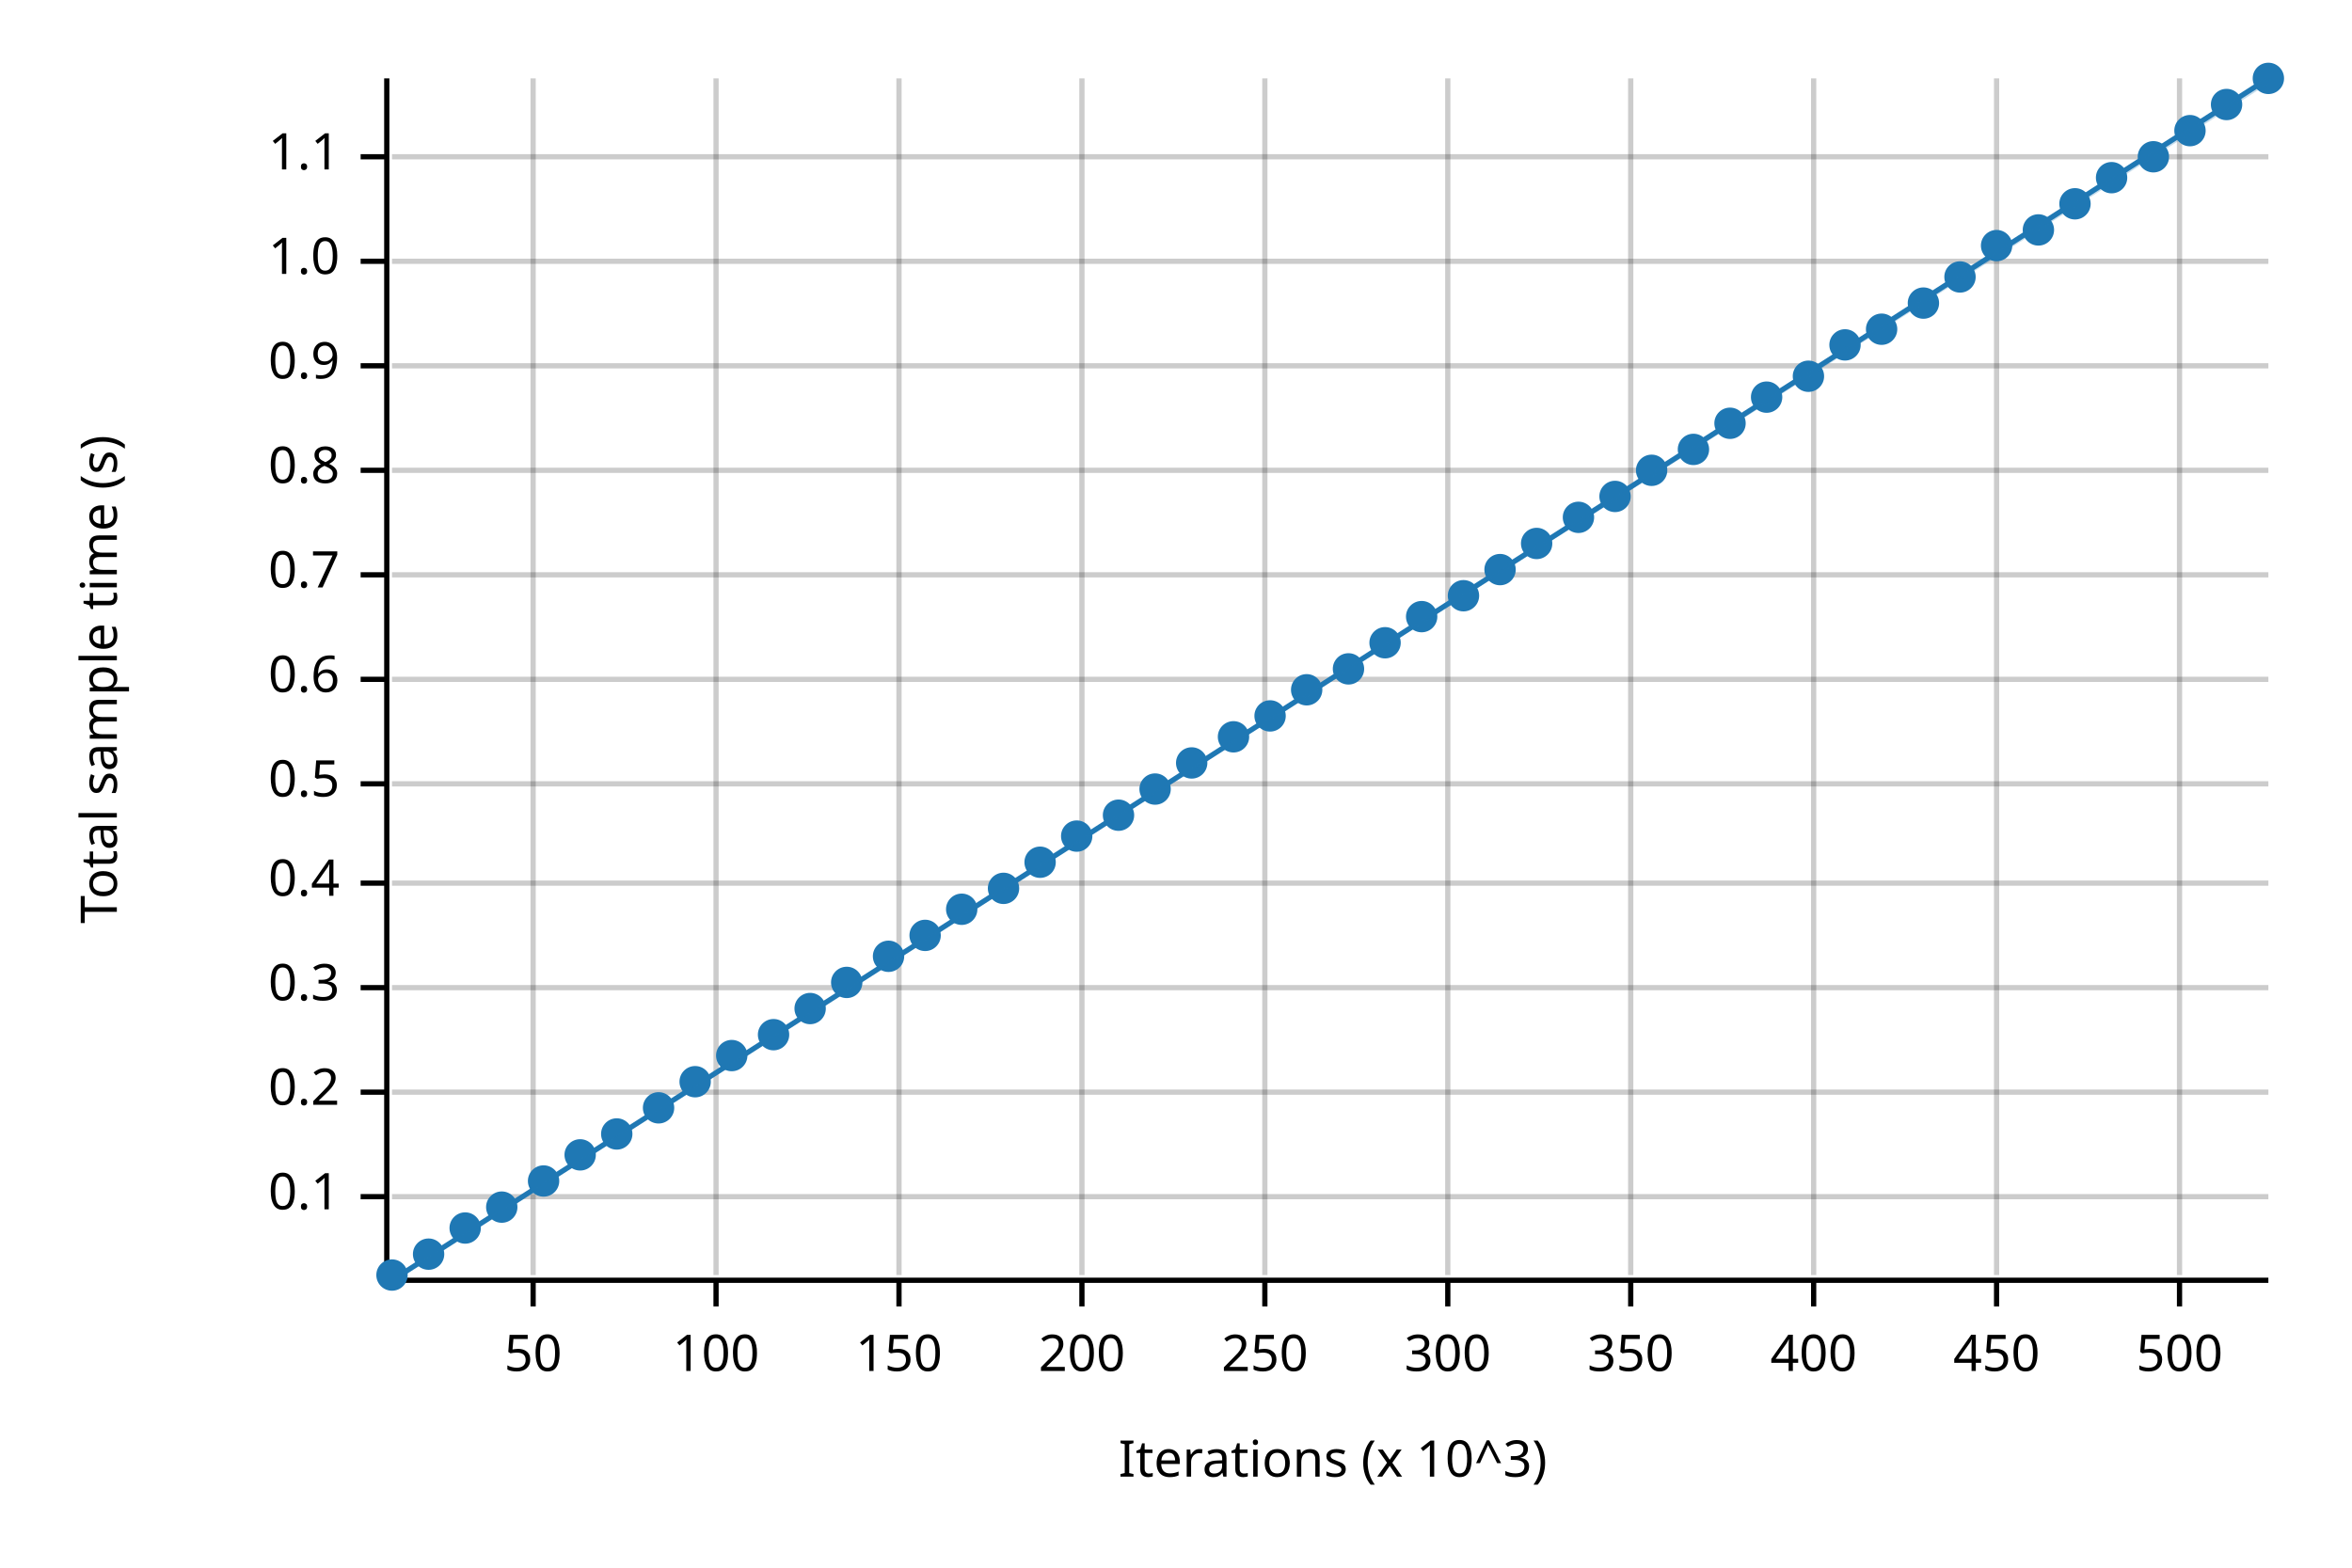
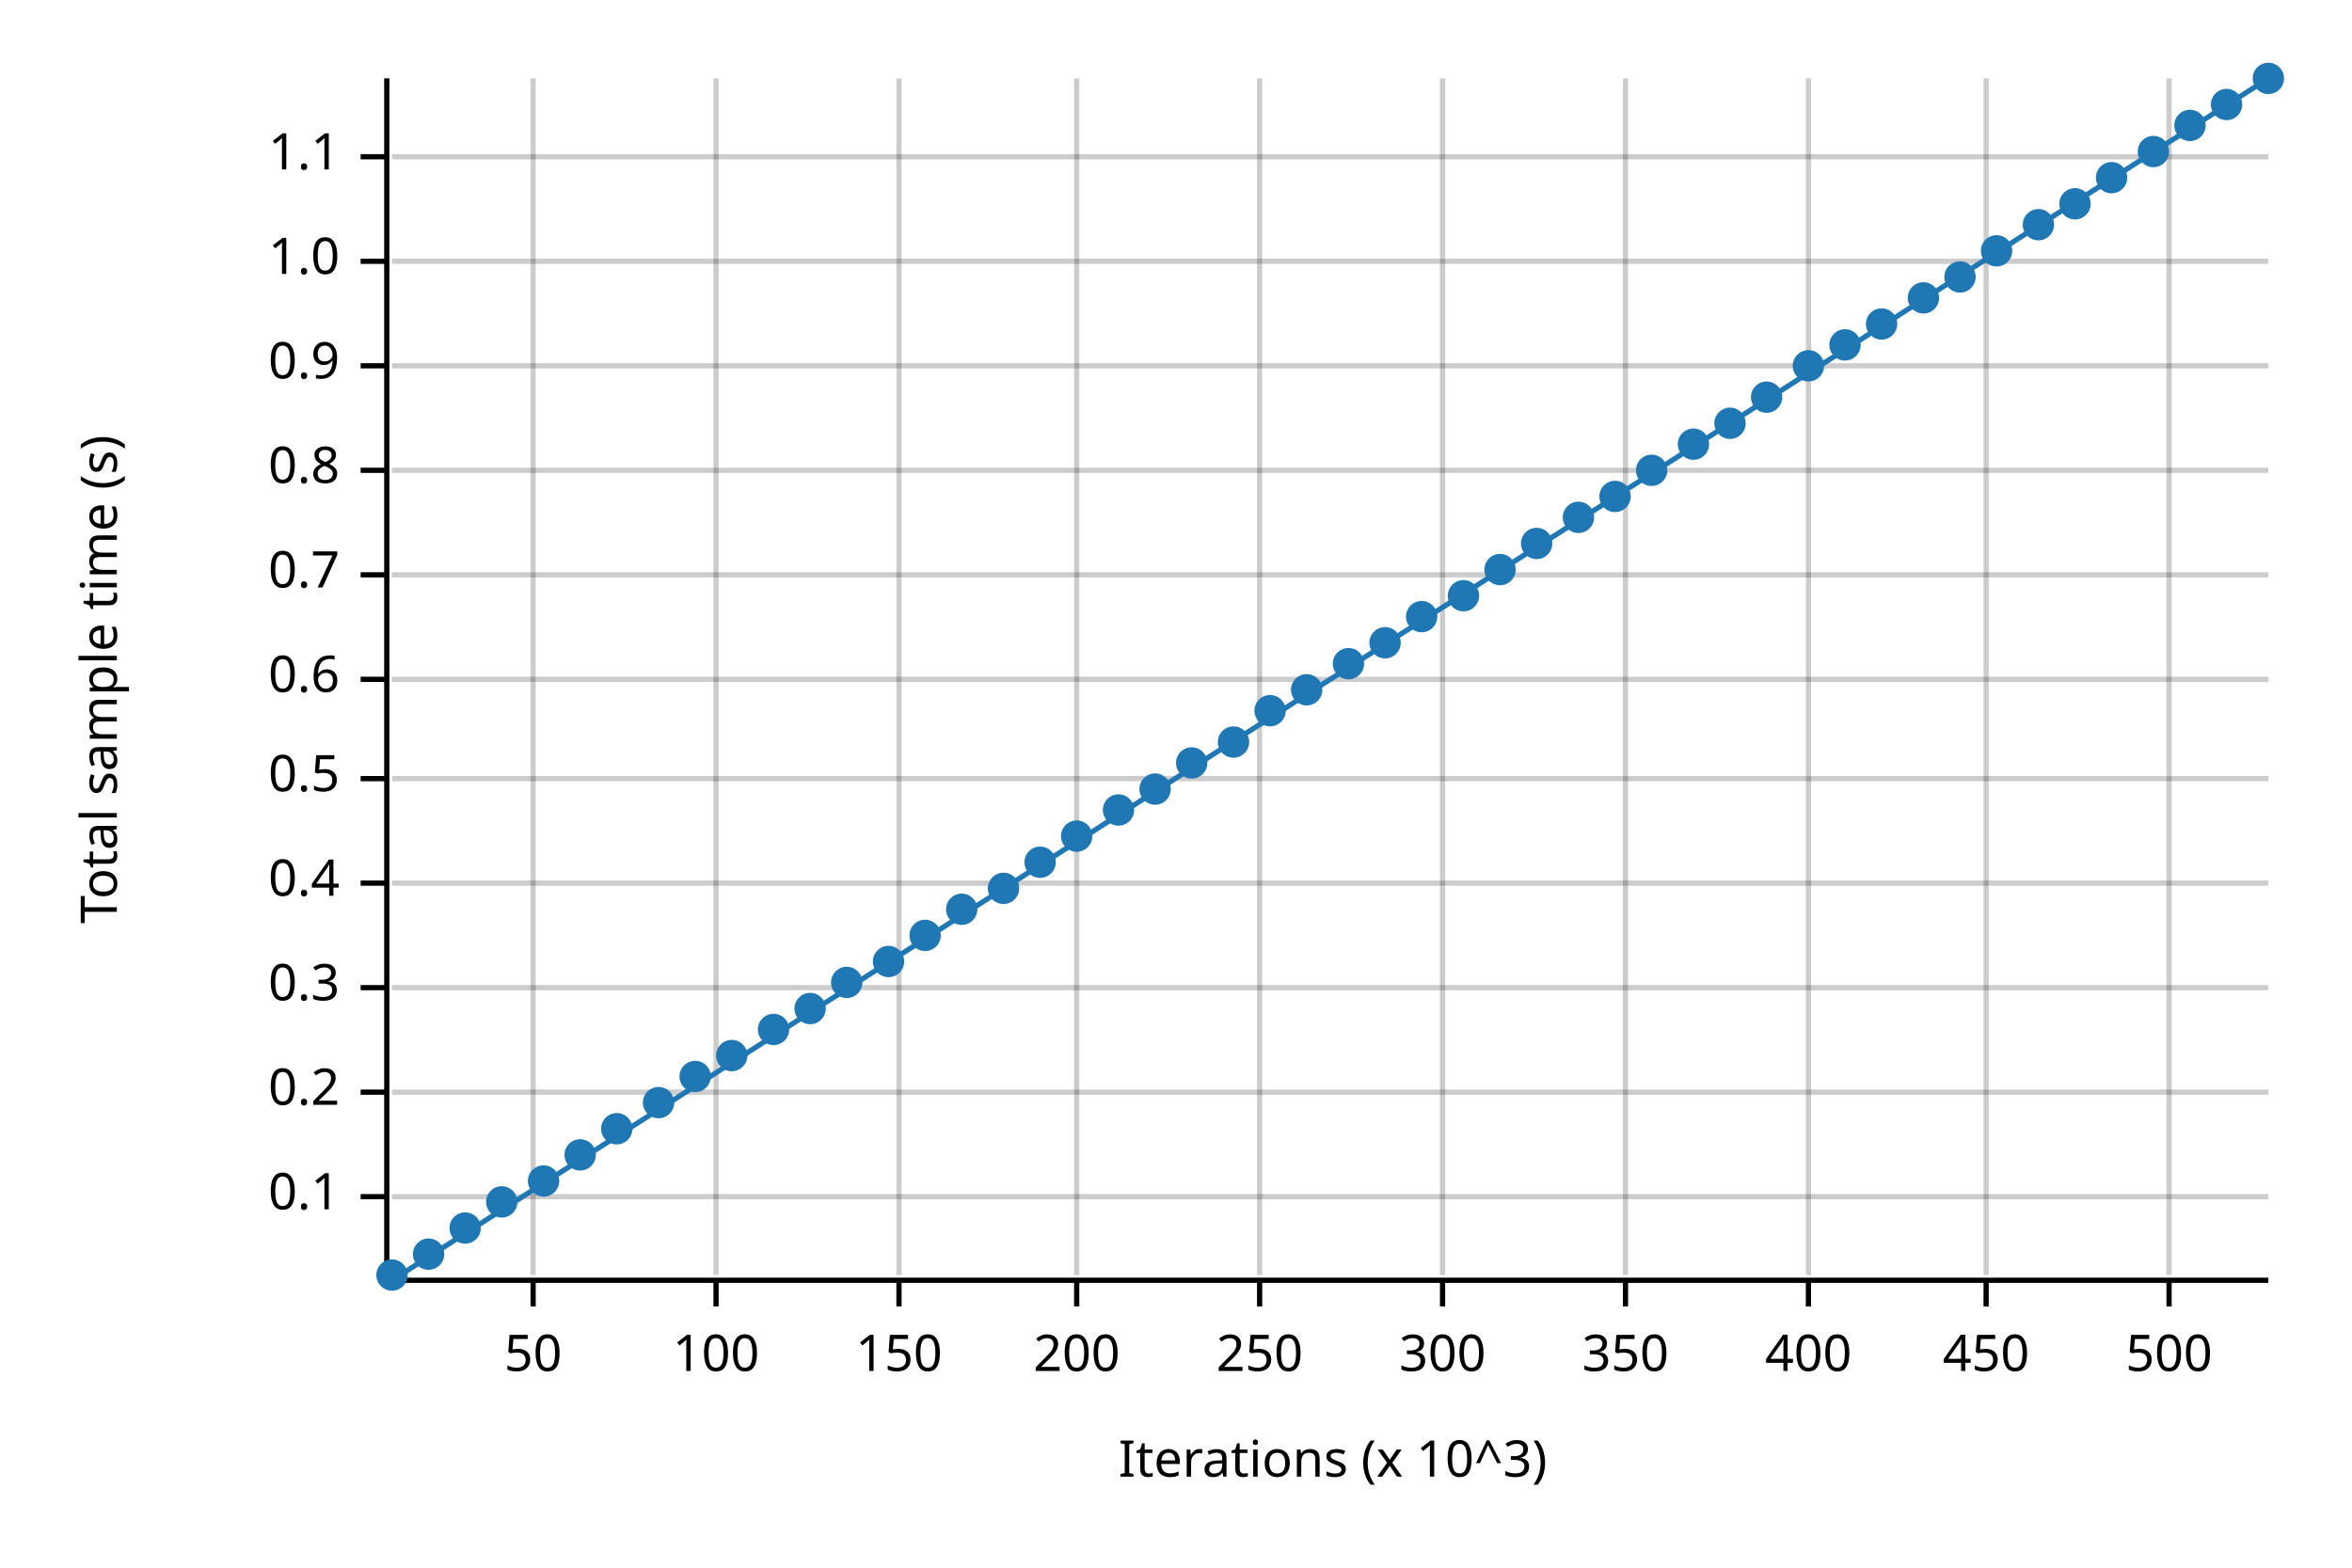
<svg xmlns="http://www.w3.org/2000/svg" width="450" height="300" viewBox="0 0 450 300">
  <text x="15" y="130" dy="0.76em" text-anchor="middle" font-family="sans-serif" font-size="9.677" opacity="1" fill="#000000" transform="rotate(270, 15, 130)">
Total sample time (s)
</text>
  <text x="255" y="285" dy="-0.5ex" text-anchor="middle" font-family="sans-serif" font-size="9.677" opacity="1" fill="#000000">
Iterations (x 10^3)
</text>
  <line opacity="0.2" stroke="#000000" stroke-width="1" x1="102" y1="244" x2="102" y2="15" />
  <line opacity="0.2" stroke="#000000" stroke-width="1" x1="137" y1="244" x2="137" y2="15" />
  <line opacity="0.2" stroke="#000000" stroke-width="1" x1="172" y1="244" x2="172" y2="15" />
-   <line opacity="0.2" stroke="#000000" stroke-width="1" x1="207" y1="244" x2="207" y2="15" />
-   <line opacity="0.2" stroke="#000000" stroke-width="1" x1="242" y1="244" x2="242" y2="15" />
-   <line opacity="0.2" stroke="#000000" stroke-width="1" x1="277" y1="244" x2="277" y2="15" />
-   <line opacity="0.2" stroke="#000000" stroke-width="1" x1="312" y1="244" x2="312" y2="15" />
-   <line opacity="0.2" stroke="#000000" stroke-width="1" x1="347" y1="244" x2="347" y2="15" />
-   <line opacity="0.2" stroke="#000000" stroke-width="1" x1="382" y1="244" x2="382" y2="15" />
-   <line opacity="0.2" stroke="#000000" stroke-width="1" x1="417" y1="244" x2="417" y2="15" />
+   <line opacity="0.2" stroke="#000000" stroke-width="1" x1="206" y1="244" x2="206" y2="15" />
+   <line opacity="0.2" stroke="#000000" stroke-width="1" x1="241" y1="244" x2="241" y2="15" />
+   <line opacity="0.2" stroke="#000000" stroke-width="1" x1="276" y1="244" x2="276" y2="15" />
+   <line opacity="0.2" stroke="#000000" stroke-width="1" x1="311" y1="244" x2="311" y2="15" />
+   <line opacity="0.2" stroke="#000000" stroke-width="1" x1="346" y1="244" x2="346" y2="15" />
+   <line opacity="0.2" stroke="#000000" stroke-width="1" x1="380" y1="244" x2="380" y2="15" />
+   <line opacity="0.2" stroke="#000000" stroke-width="1" x1="415" y1="244" x2="415" y2="15" />
  <line opacity="0.2" stroke="#000000" stroke-width="1" x1="75" y1="229" x2="434" y2="229" />
  <line opacity="0.2" stroke="#000000" stroke-width="1" x1="75" y1="209" x2="434" y2="209" />
  <line opacity="0.2" stroke="#000000" stroke-width="1" x1="75" y1="189" x2="434" y2="189" />
  <line opacity="0.2" stroke="#000000" stroke-width="1" x1="75" y1="169" x2="434" y2="169" />
-   <line opacity="0.2" stroke="#000000" stroke-width="1" x1="75" y1="150" x2="434" y2="150" />
+   <line opacity="0.2" stroke="#000000" stroke-width="1" x1="75" y1="149" x2="434" y2="149" />
  <line opacity="0.2" stroke="#000000" stroke-width="1" x1="75" y1="130" x2="434" y2="130" />
  <line opacity="0.2" stroke="#000000" stroke-width="1" x1="75" y1="110" x2="434" y2="110" />
  <line opacity="0.2" stroke="#000000" stroke-width="1" x1="75" y1="90" x2="434" y2="90" />
  <line opacity="0.2" stroke="#000000" stroke-width="1" x1="75" y1="70" x2="434" y2="70" />
  <line opacity="0.2" stroke="#000000" stroke-width="1" x1="75" y1="50" x2="434" y2="50" />
  <line opacity="0.2" stroke="#000000" stroke-width="1" x1="75" y1="30" x2="434" y2="30" />
  <polyline fill="none" opacity="1" stroke="#000000" stroke-width="1" points="74,15 74,244 " />
  <text x="65" y="229" dy="0.5ex" text-anchor="end" font-family="sans-serif" font-size="9.677" opacity="1" fill="#000000">
0.1
</text>
  <polyline fill="none" opacity="1" stroke="#000000" stroke-width="1" points="69,229 74,229 " />
  <text x="65" y="209" dy="0.5ex" text-anchor="end" font-family="sans-serif" font-size="9.677" opacity="1" fill="#000000">
0.2
</text>
  <polyline fill="none" opacity="1" stroke="#000000" stroke-width="1" points="69,209 74,209 " />
  <text x="65" y="189" dy="0.5ex" text-anchor="end" font-family="sans-serif" font-size="9.677" opacity="1" fill="#000000">
0.3
</text>
  <polyline fill="none" opacity="1" stroke="#000000" stroke-width="1" points="69,189 74,189 " />
  <text x="65" y="169" dy="0.5ex" text-anchor="end" font-family="sans-serif" font-size="9.677" opacity="1" fill="#000000">
0.4
</text>
  <polyline fill="none" opacity="1" stroke="#000000" stroke-width="1" points="69,169 74,169 " />
-   <text x="65" y="150" dy="0.5ex" text-anchor="end" font-family="sans-serif" font-size="9.677" opacity="1" fill="#000000">
+   <text x="65" y="149" dy="0.5ex" text-anchor="end" font-family="sans-serif" font-size="9.677" opacity="1" fill="#000000">
0.5
</text>
-   <polyline fill="none" opacity="1" stroke="#000000" stroke-width="1" points="69,150 74,150 " />
+   <polyline fill="none" opacity="1" stroke="#000000" stroke-width="1" points="69,149 74,149 " />
  <text x="65" y="130" dy="0.5ex" text-anchor="end" font-family="sans-serif" font-size="9.677" opacity="1" fill="#000000">
0.6
</text>
  <polyline fill="none" opacity="1" stroke="#000000" stroke-width="1" points="69,130 74,130 " />
  <text x="65" y="110" dy="0.5ex" text-anchor="end" font-family="sans-serif" font-size="9.677" opacity="1" fill="#000000">
0.7
</text>
  <polyline fill="none" opacity="1" stroke="#000000" stroke-width="1" points="69,110 74,110 " />
  <text x="65" y="90" dy="0.5ex" text-anchor="end" font-family="sans-serif" font-size="9.677" opacity="1" fill="#000000">
0.8
</text>
  <polyline fill="none" opacity="1" stroke="#000000" stroke-width="1" points="69,90 74,90 " />
  <text x="65" y="70" dy="0.5ex" text-anchor="end" font-family="sans-serif" font-size="9.677" opacity="1" fill="#000000">
0.9
</text>
  <polyline fill="none" opacity="1" stroke="#000000" stroke-width="1" points="69,70 74,70 " />
  <text x="65" y="50" dy="0.5ex" text-anchor="end" font-family="sans-serif" font-size="9.677" opacity="1" fill="#000000">
1.0
</text>
  <polyline fill="none" opacity="1" stroke="#000000" stroke-width="1" points="69,50 74,50 " />
  <text x="65" y="30" dy="0.5ex" text-anchor="end" font-family="sans-serif" font-size="9.677" opacity="1" fill="#000000">
1.1
</text>
  <polyline fill="none" opacity="1" stroke="#000000" stroke-width="1" points="69,30 74,30 " />
  <polyline fill="none" opacity="1" stroke="#000000" stroke-width="1" points="75,245 434,245 " />
  <text x="102" y="255" dy="0.76em" text-anchor="middle" font-family="sans-serif" font-size="9.677" opacity="1" fill="#000000">
50
</text>
  <polyline fill="none" opacity="1" stroke="#000000" stroke-width="1" points="102,245 102,250 " />
  <text x="137" y="255" dy="0.76em" text-anchor="middle" font-family="sans-serif" font-size="9.677" opacity="1" fill="#000000">
100
</text>
  <polyline fill="none" opacity="1" stroke="#000000" stroke-width="1" points="137,245 137,250 " />
  <text x="172" y="255" dy="0.76em" text-anchor="middle" font-family="sans-serif" font-size="9.677" opacity="1" fill="#000000">
150
</text>
  <polyline fill="none" opacity="1" stroke="#000000" stroke-width="1" points="172,245 172,250 " />
-   <text x="207" y="255" dy="0.76em" text-anchor="middle" font-family="sans-serif" font-size="9.677" opacity="1" fill="#000000">
+   <text x="206" y="255" dy="0.76em" text-anchor="middle" font-family="sans-serif" font-size="9.677" opacity="1" fill="#000000">
200
</text>
-   <polyline fill="none" opacity="1" stroke="#000000" stroke-width="1" points="207,245 207,250 " />
-   <text x="242" y="255" dy="0.76em" text-anchor="middle" font-family="sans-serif" font-size="9.677" opacity="1" fill="#000000">
+   <polyline fill="none" opacity="1" stroke="#000000" stroke-width="1" points="206,245 206,250 " />
+   <text x="241" y="255" dy="0.76em" text-anchor="middle" font-family="sans-serif" font-size="9.677" opacity="1" fill="#000000">
250
</text>
-   <polyline fill="none" opacity="1" stroke="#000000" stroke-width="1" points="242,245 242,250 " />
-   <text x="277" y="255" dy="0.76em" text-anchor="middle" font-family="sans-serif" font-size="9.677" opacity="1" fill="#000000">
+   <polyline fill="none" opacity="1" stroke="#000000" stroke-width="1" points="241,245 241,250 " />
+   <text x="276" y="255" dy="0.76em" text-anchor="middle" font-family="sans-serif" font-size="9.677" opacity="1" fill="#000000">
300
</text>
-   <polyline fill="none" opacity="1" stroke="#000000" stroke-width="1" points="277,245 277,250 " />
-   <text x="312" y="255" dy="0.76em" text-anchor="middle" font-family="sans-serif" font-size="9.677" opacity="1" fill="#000000">
+   <polyline fill="none" opacity="1" stroke="#000000" stroke-width="1" points="276,245 276,250 " />
+   <text x="311" y="255" dy="0.76em" text-anchor="middle" font-family="sans-serif" font-size="9.677" opacity="1" fill="#000000">
350
</text>
-   <polyline fill="none" opacity="1" stroke="#000000" stroke-width="1" points="312,245 312,250 " />
-   <text x="347" y="255" dy="0.76em" text-anchor="middle" font-family="sans-serif" font-size="9.677" opacity="1" fill="#000000">
+   <polyline fill="none" opacity="1" stroke="#000000" stroke-width="1" points="311,245 311,250 " />
+   <text x="346" y="255" dy="0.76em" text-anchor="middle" font-family="sans-serif" font-size="9.677" opacity="1" fill="#000000">
400
</text>
-   <polyline fill="none" opacity="1" stroke="#000000" stroke-width="1" points="347,245 347,250 " />
-   <text x="382" y="255" dy="0.76em" text-anchor="middle" font-family="sans-serif" font-size="9.677" opacity="1" fill="#000000">
+   <polyline fill="none" opacity="1" stroke="#000000" stroke-width="1" points="346,245 346,250 " />
+   <text x="380" y="255" dy="0.76em" text-anchor="middle" font-family="sans-serif" font-size="9.677" opacity="1" fill="#000000">
450
</text>
-   <polyline fill="none" opacity="1" stroke="#000000" stroke-width="1" points="382,245 382,250 " />
-   <text x="417" y="255" dy="0.76em" text-anchor="middle" font-family="sans-serif" font-size="9.677" opacity="1" fill="#000000">
+   <polyline fill="none" opacity="1" stroke="#000000" stroke-width="1" points="380,245 380,250 " />
+   <text x="415" y="255" dy="0.76em" text-anchor="middle" font-family="sans-serif" font-size="9.677" opacity="1" fill="#000000">
500
</text>
-   <polyline fill="none" opacity="1" stroke="#000000" stroke-width="1" points="417,245 417,250 " />
+   <polyline fill="none" opacity="1" stroke="#000000" stroke-width="1" points="415,245 415,250 " />
  <circle cx="75" cy="244" r="3" opacity="1" fill="#1F78B4" stroke="none" stroke-width="1" />
  <circle cx="82" cy="240" r="3" opacity="1" fill="#1F78B4" stroke="none" stroke-width="1" />
  <circle cx="89" cy="235" r="3" opacity="1" fill="#1F78B4" stroke="none" stroke-width="1" />
-   <circle cx="96" cy="231" r="3" opacity="1" fill="#1F78B4" stroke="none" stroke-width="1" />
+   <circle cx="96" cy="230" r="3" opacity="1" fill="#1F78B4" stroke="none" stroke-width="1" />
  <circle cx="104" cy="226" r="3" opacity="1" fill="#1F78B4" stroke="none" stroke-width="1" />
  <circle cx="111" cy="221" r="3" opacity="1" fill="#1F78B4" stroke="none" stroke-width="1" />
-   <circle cx="118" cy="217" r="3" opacity="1" fill="#1F78B4" stroke="none" stroke-width="1" />
-   <circle cx="126" cy="212" r="3" opacity="1" fill="#1F78B4" stroke="none" stroke-width="1" />
-   <circle cx="133" cy="207" r="3" opacity="1" fill="#1F78B4" stroke="none" stroke-width="1" />
+   <circle cx="118" cy="216" r="3" opacity="1" fill="#1F78B4" stroke="none" stroke-width="1" />
+   <circle cx="126" cy="211" r="3" opacity="1" fill="#1F78B4" stroke="none" stroke-width="1" />
+   <circle cx="133" cy="206" r="3" opacity="1" fill="#1F78B4" stroke="none" stroke-width="1" />
  <circle cx="140" cy="202" r="3" opacity="1" fill="#1F78B4" stroke="none" stroke-width="1" />
-   <circle cx="148" cy="198" r="3" opacity="1" fill="#1F78B4" stroke="none" stroke-width="1" />
+   <circle cx="148" cy="197" r="3" opacity="1" fill="#1F78B4" stroke="none" stroke-width="1" />
  <circle cx="155" cy="193" r="3" opacity="1" fill="#1F78B4" stroke="none" stroke-width="1" />
  <circle cx="162" cy="188" r="3" opacity="1" fill="#1F78B4" stroke="none" stroke-width="1" />
-   <circle cx="170" cy="183" r="3" opacity="1" fill="#1F78B4" stroke="none" stroke-width="1" />
+   <circle cx="170" cy="184" r="3" opacity="1" fill="#1F78B4" stroke="none" stroke-width="1" />
  <circle cx="177" cy="179" r="3" opacity="1" fill="#1F78B4" stroke="none" stroke-width="1" />
  <circle cx="184" cy="174" r="3" opacity="1" fill="#1F78B4" stroke="none" stroke-width="1" />
  <circle cx="192" cy="170" r="3" opacity="1" fill="#1F78B4" stroke="none" stroke-width="1" />
  <circle cx="199" cy="165" r="3" opacity="1" fill="#1F78B4" stroke="none" stroke-width="1" />
  <circle cx="206" cy="160" r="3" opacity="1" fill="#1F78B4" stroke="none" stroke-width="1" />
-   <circle cx="214" cy="156" r="3" opacity="1" fill="#1F78B4" stroke="none" stroke-width="1" />
+   <circle cx="214" cy="155" r="3" opacity="1" fill="#1F78B4" stroke="none" stroke-width="1" />
  <circle cx="221" cy="151" r="3" opacity="1" fill="#1F78B4" stroke="none" stroke-width="1" />
  <circle cx="228" cy="146" r="3" opacity="1" fill="#1F78B4" stroke="none" stroke-width="1" />
-   <circle cx="236" cy="141" r="3" opacity="1" fill="#1F78B4" stroke="none" stroke-width="1" />
-   <circle cx="243" cy="137" r="3" opacity="1" fill="#1F78B4" stroke="none" stroke-width="1" />
+   <circle cx="236" cy="142" r="3" opacity="1" fill="#1F78B4" stroke="none" stroke-width="1" />
+   <circle cx="243" cy="136" r="3" opacity="1" fill="#1F78B4" stroke="none" stroke-width="1" />
  <circle cx="250" cy="132" r="3" opacity="1" fill="#1F78B4" stroke="none" stroke-width="1" />
-   <circle cx="258" cy="128" r="3" opacity="1" fill="#1F78B4" stroke="none" stroke-width="1" />
+   <circle cx="258" cy="127" r="3" opacity="1" fill="#1F78B4" stroke="none" stroke-width="1" />
  <circle cx="265" cy="123" r="3" opacity="1" fill="#1F78B4" stroke="none" stroke-width="1" />
  <circle cx="272" cy="118" r="3" opacity="1" fill="#1F78B4" stroke="none" stroke-width="1" />
  <circle cx="280" cy="114" r="3" opacity="1" fill="#1F78B4" stroke="none" stroke-width="1" />
  <circle cx="287" cy="109" r="3" opacity="1" fill="#1F78B4" stroke="none" stroke-width="1" />
  <circle cx="294" cy="104" r="3" opacity="1" fill="#1F78B4" stroke="none" stroke-width="1" />
  <circle cx="302" cy="99" r="3" opacity="1" fill="#1F78B4" stroke="none" stroke-width="1" />
  <circle cx="309" cy="95" r="3" opacity="1" fill="#1F78B4" stroke="none" stroke-width="1" />
  <circle cx="316" cy="90" r="3" opacity="1" fill="#1F78B4" stroke="none" stroke-width="1" />
-   <circle cx="324" cy="86" r="3" opacity="1" fill="#1F78B4" stroke="none" stroke-width="1" />
+   <circle cx="324" cy="85" r="3" opacity="1" fill="#1F78B4" stroke="none" stroke-width="1" />
  <circle cx="331" cy="81" r="3" opacity="1" fill="#1F78B4" stroke="none" stroke-width="1" />
  <circle cx="338" cy="76" r="3" opacity="1" fill="#1F78B4" stroke="none" stroke-width="1" />
-   <circle cx="346" cy="72" r="3" opacity="1" fill="#1F78B4" stroke="none" stroke-width="1" />
+   <circle cx="346" cy="70" r="3" opacity="1" fill="#1F78B4" stroke="none" stroke-width="1" />
  <circle cx="353" cy="66" r="3" opacity="1" fill="#1F78B4" stroke="none" stroke-width="1" />
-   <circle cx="360" cy="63" r="3" opacity="1" fill="#1F78B4" stroke="none" stroke-width="1" />
-   <circle cx="368" cy="58" r="3" opacity="1" fill="#1F78B4" stroke="none" stroke-width="1" />
+   <circle cx="360" cy="62" r="3" opacity="1" fill="#1F78B4" stroke="none" stroke-width="1" />
+   <circle cx="368" cy="57" r="3" opacity="1" fill="#1F78B4" stroke="none" stroke-width="1" />
  <circle cx="375" cy="53" r="3" opacity="1" fill="#1F78B4" stroke="none" stroke-width="1" />
-   <circle cx="382" cy="47" r="3" opacity="1" fill="#1F78B4" stroke="none" stroke-width="1" />
-   <circle cx="390" cy="44" r="3" opacity="1" fill="#1F78B4" stroke="none" stroke-width="1" />
+   <circle cx="382" cy="48" r="3" opacity="1" fill="#1F78B4" stroke="none" stroke-width="1" />
+   <circle cx="390" cy="43" r="3" opacity="1" fill="#1F78B4" stroke="none" stroke-width="1" />
  <circle cx="397" cy="39" r="3" opacity="1" fill="#1F78B4" stroke="none" stroke-width="1" />
  <circle cx="404" cy="34" r="3" opacity="1" fill="#1F78B4" stroke="none" stroke-width="1" />
-   <circle cx="412" cy="30" r="3" opacity="1" fill="#1F78B4" stroke="none" stroke-width="1" />
-   <circle cx="419" cy="25" r="3" opacity="1" fill="#1F78B4" stroke="none" stroke-width="1" />
+   <circle cx="412" cy="29" r="3" opacity="1" fill="#1F78B4" stroke="none" stroke-width="1" />
+   <circle cx="419" cy="24" r="3" opacity="1" fill="#1F78B4" stroke="none" stroke-width="1" />
  <circle cx="426" cy="20" r="3" opacity="1" fill="#1F78B4" stroke="none" stroke-width="1" />
  <circle cx="434" cy="15" r="3" opacity="1" fill="#1F78B4" stroke="none" stroke-width="1" />
  <polyline fill="none" opacity="1" stroke="#1F78B4" stroke-width="1" points="75,245 434,15 " />
-   <polygon opacity="0.25" fill="#1F78B4" points="75,245 434,16 434,15 " />
+   <polygon opacity="0.25" fill="#1F78B4" points="75,245 434,15 434,15 " />
</svg>
